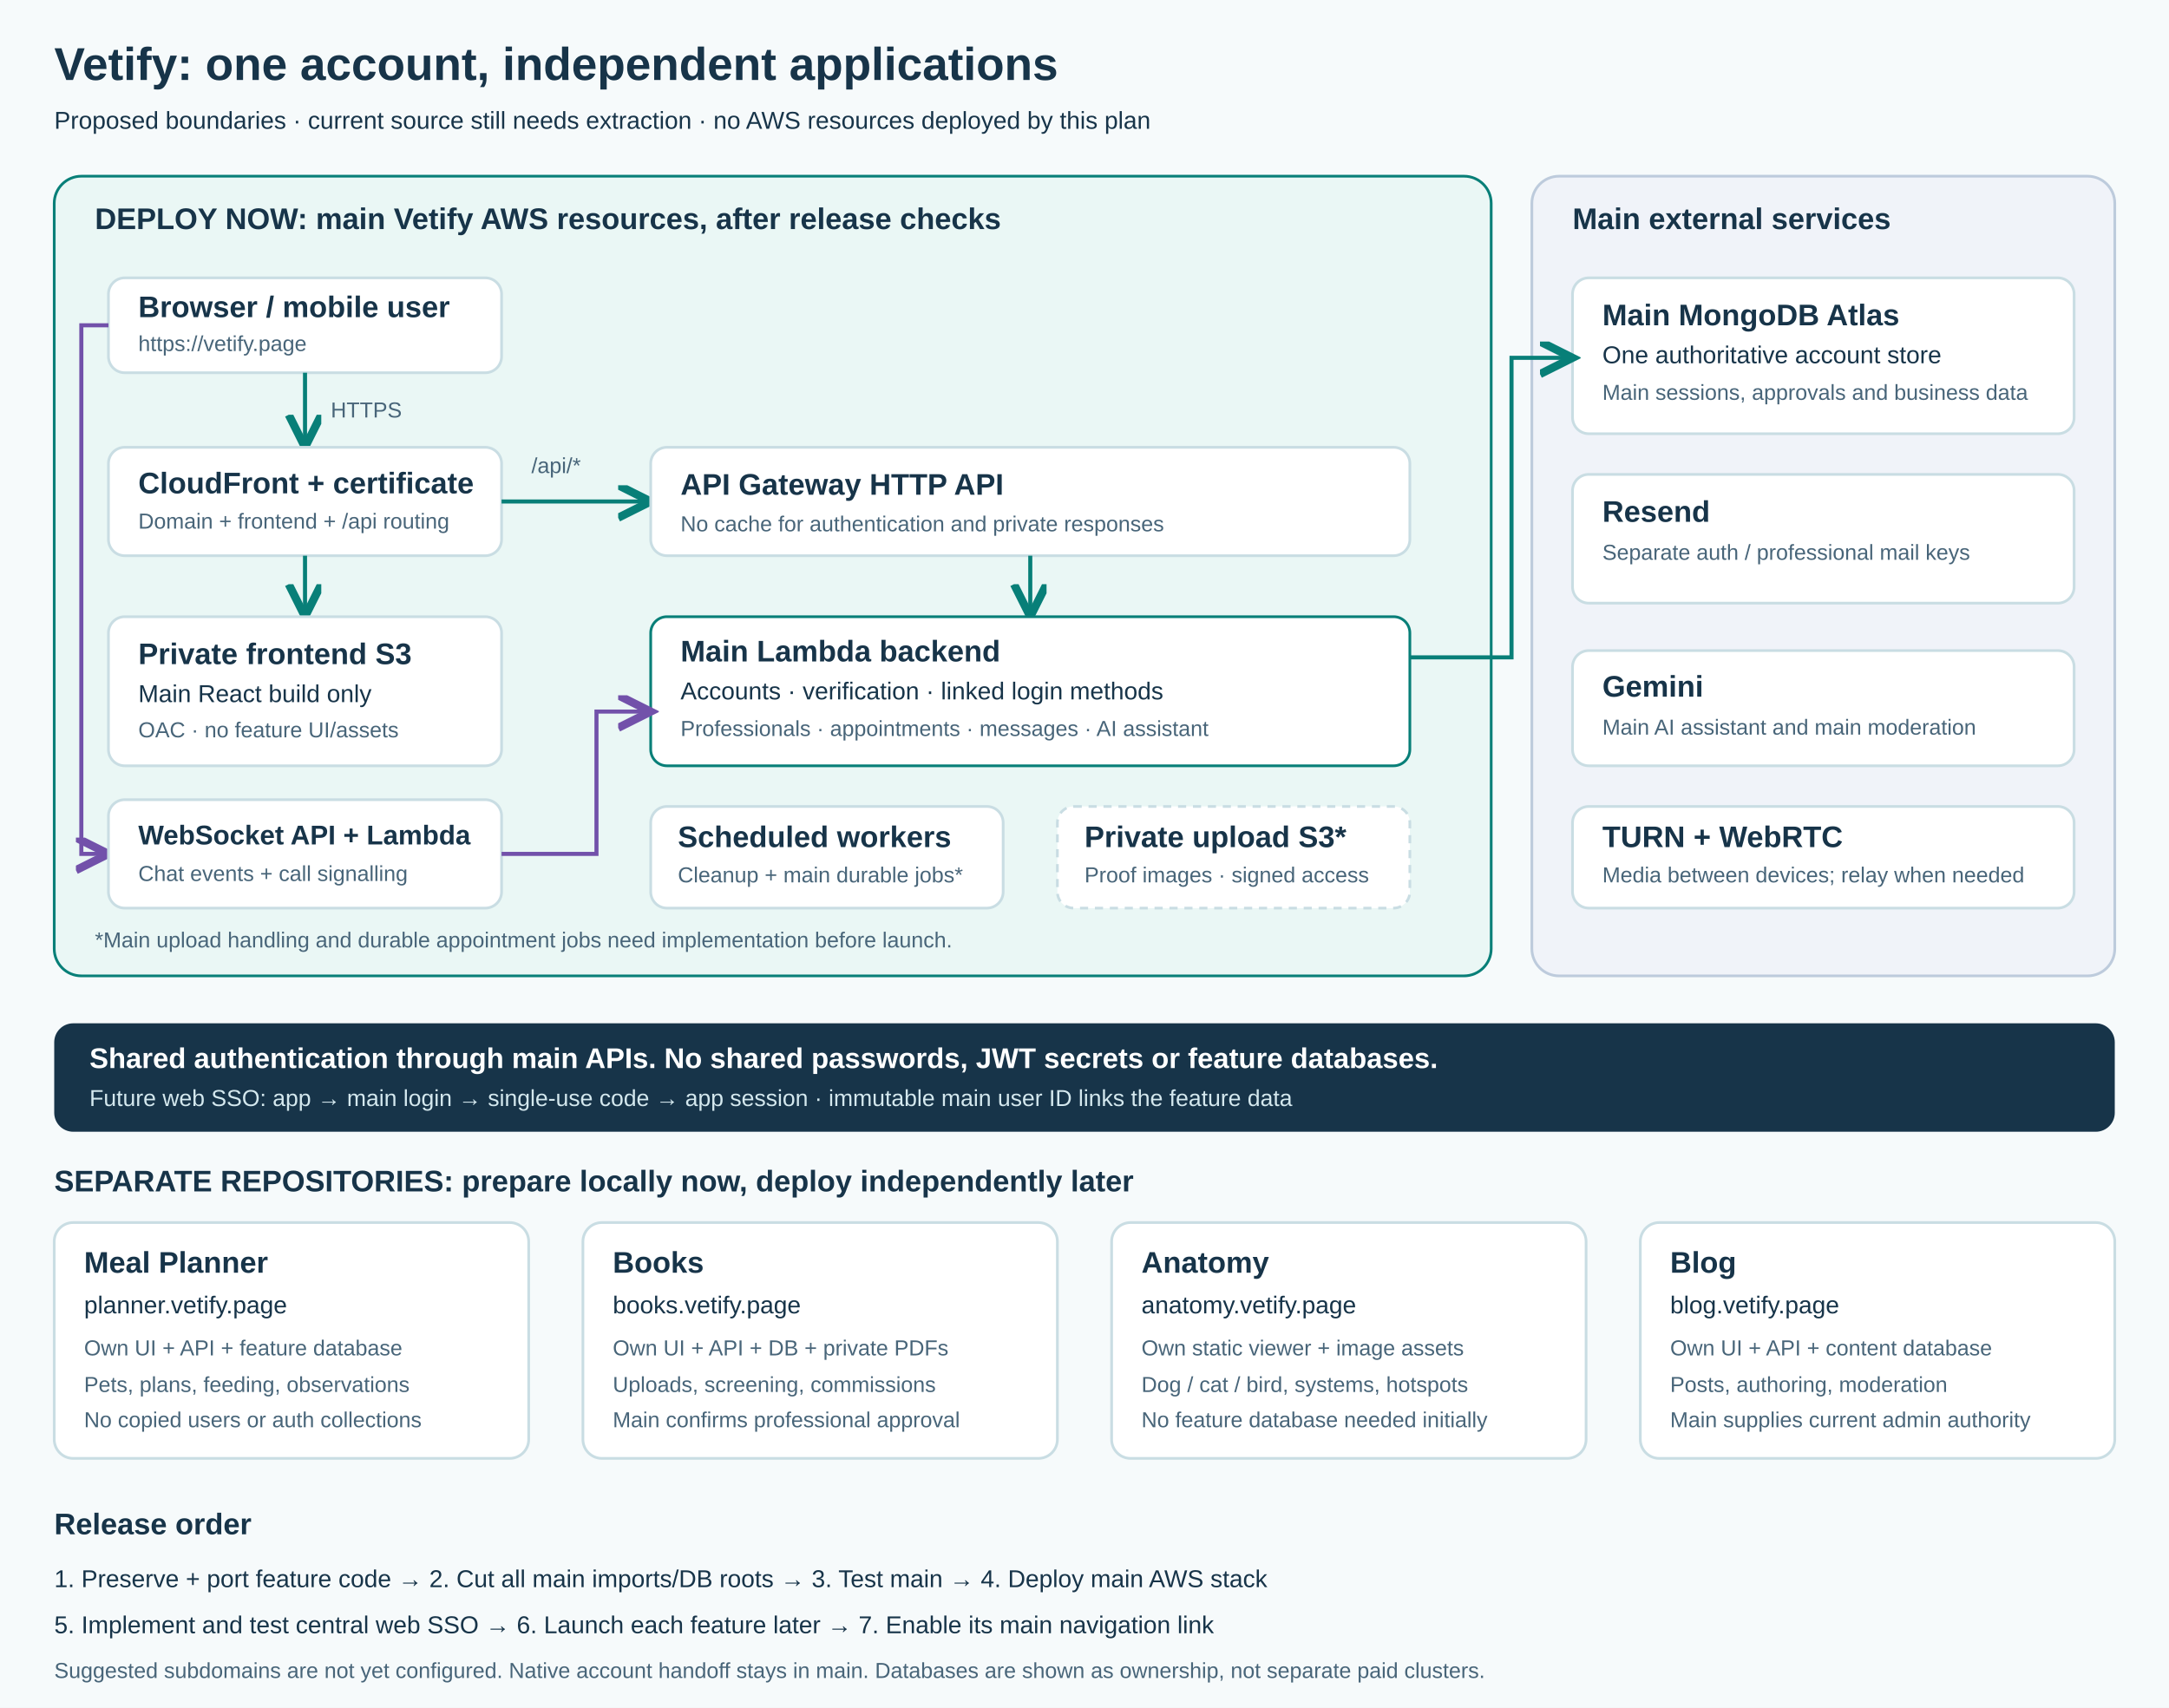
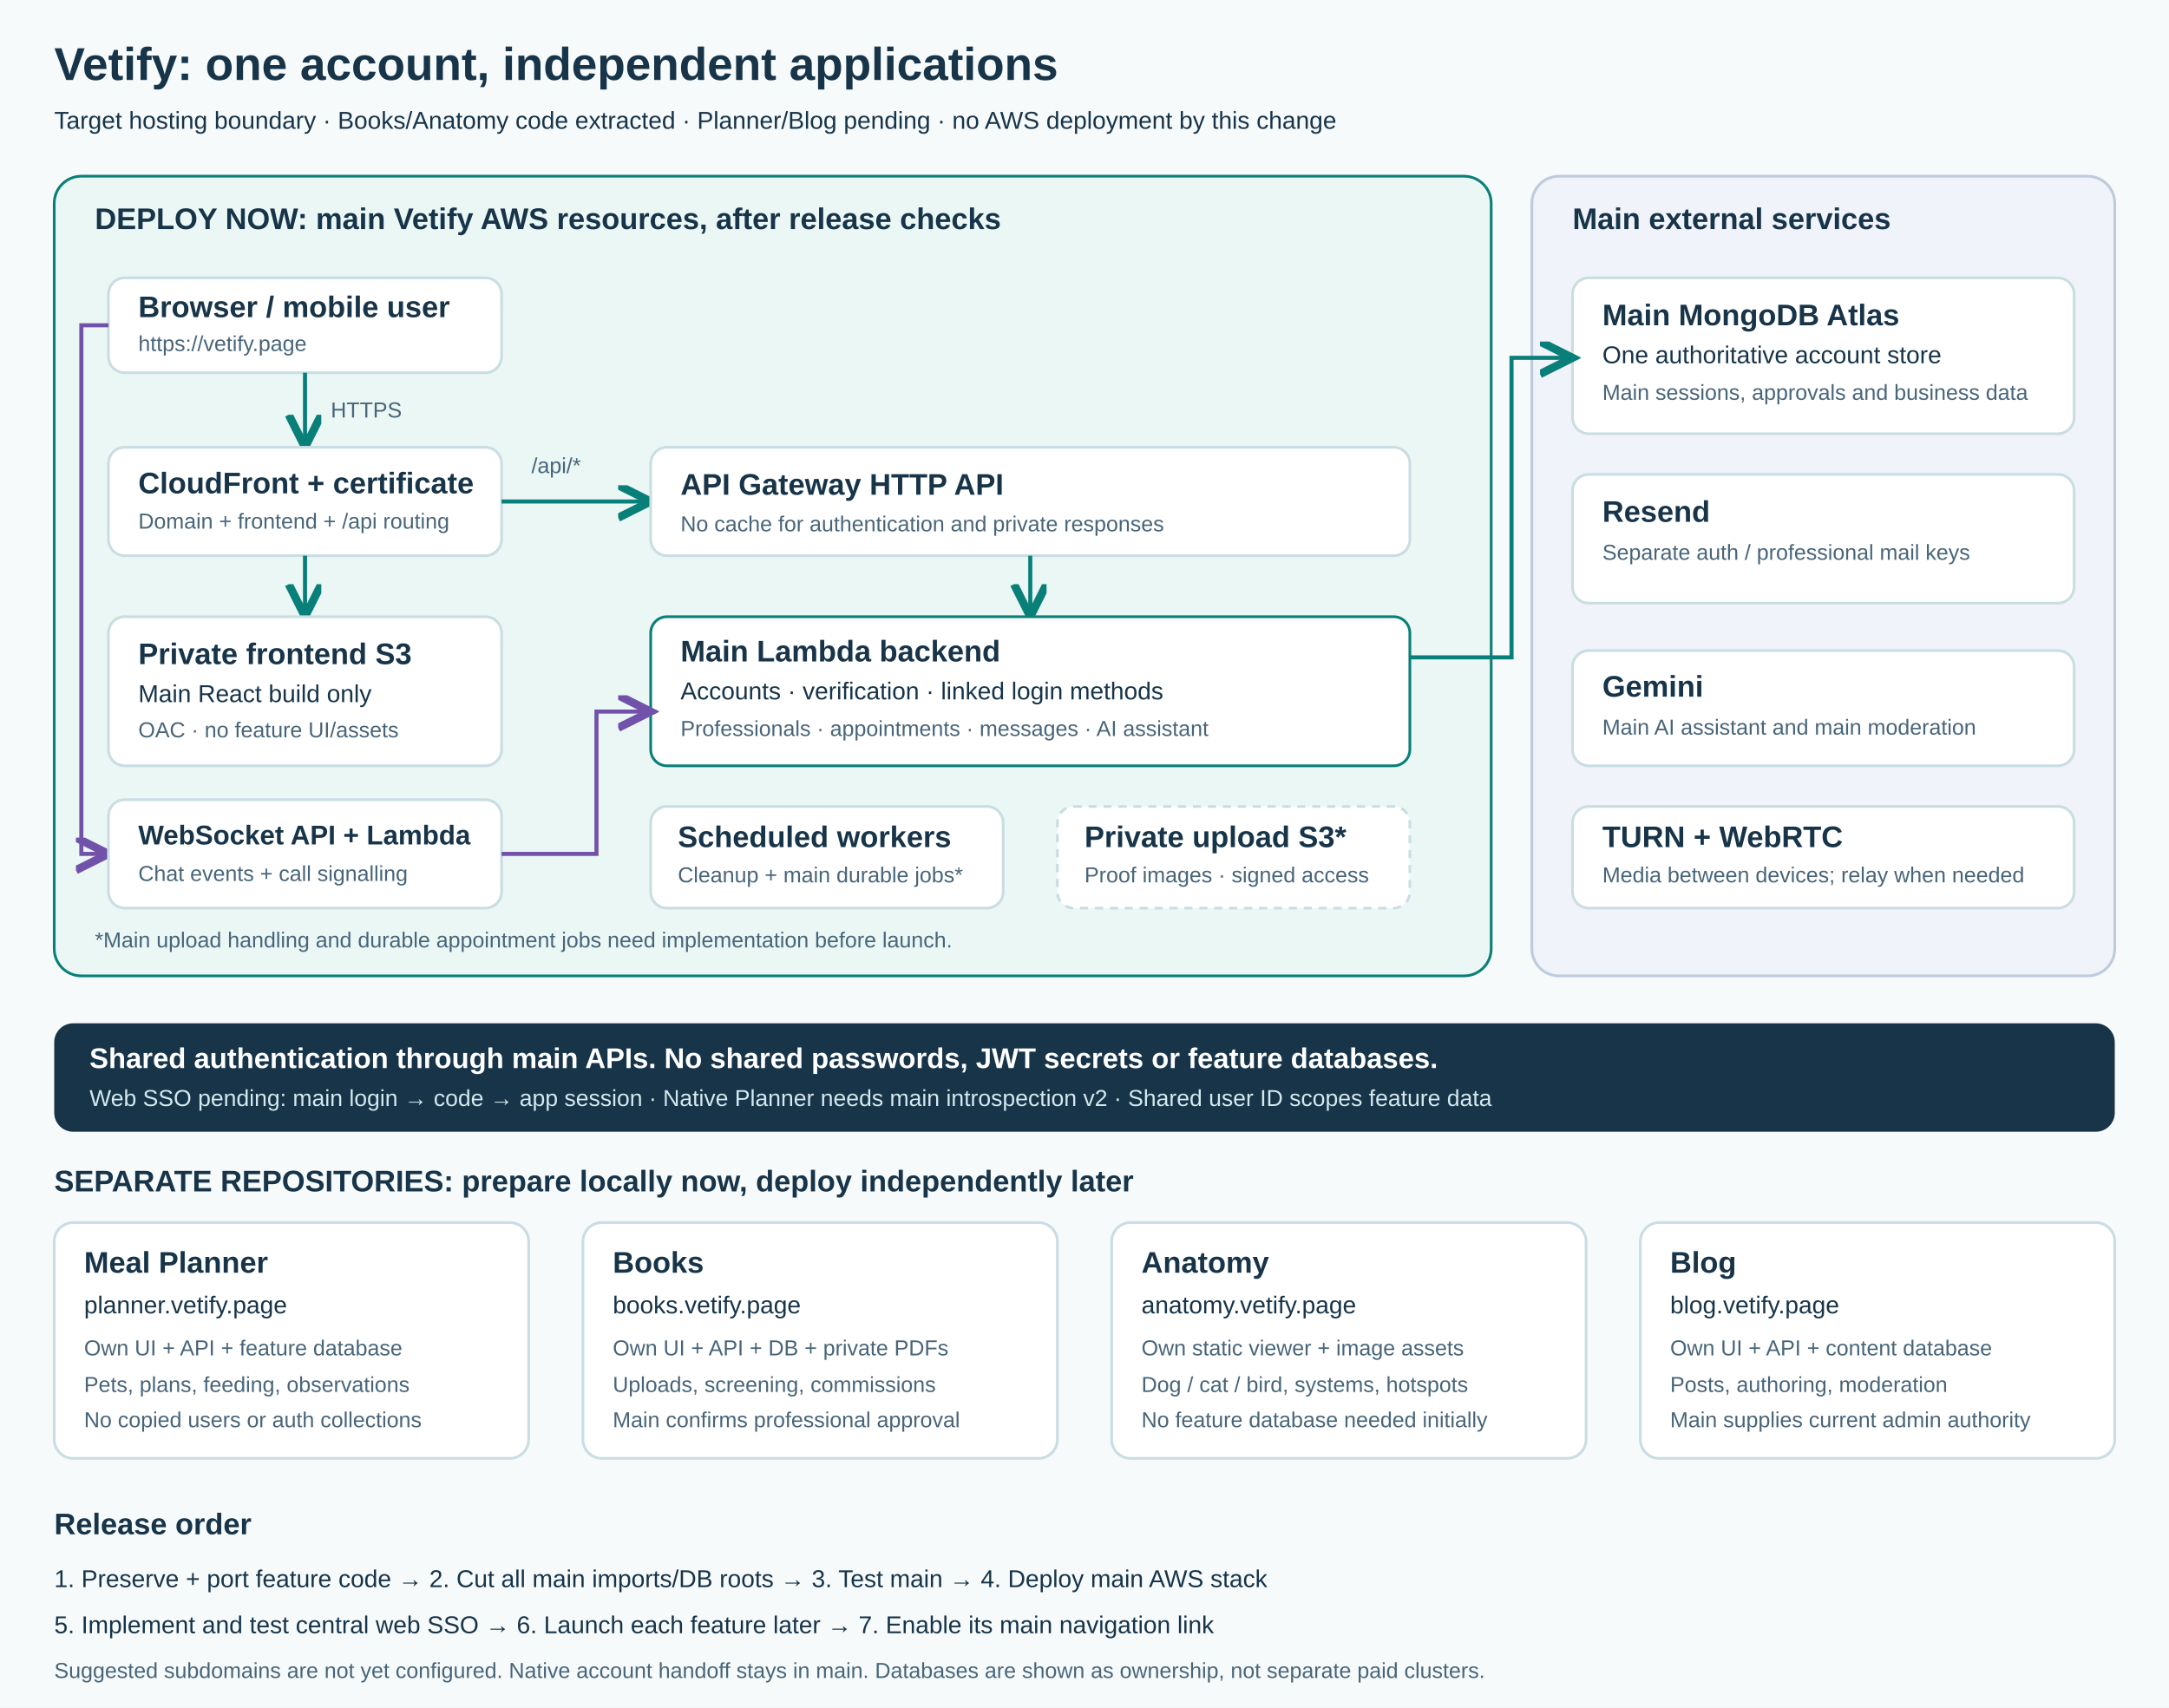
<svg xmlns="http://www.w3.org/2000/svg" width="1600" height="1260" viewBox="0 0 1600 1260" role="img" aria-labelledby="title description">
  <defs>
    <marker id="arrow" markerWidth="10" markerHeight="10" refX="8" refY="4" orient="auto">
      <path d="M0 0 L8 4 L0 8" fill="none" stroke="#087f78" stroke-width="2" />
    </marker>
    <marker id="purple" markerWidth="10" markerHeight="10" refX="8" refY="4" orient="auto">
      <path d="M0 0 L8 4 L0 8" fill="none" stroke="#7251aa" stroke-width="2" />
    </marker>
    <style>
      text { font-family: 'Segoe UI', Arial, sans-serif; fill: #173449; }
      .heading { font-size: 22px; font-weight: 700; }
      .body { font-size: 18px; }
      .small { font-size: 16px; fill: #486579; }
      .box { fill: white; stroke: #c9dde3; stroke-width: 2; }
      .flow { fill: none; stroke: #087f78; stroke-width: 3; marker-end: url(#arrow); }
      .signal { fill: none; stroke: #7251aa; stroke-width: 3; marker-end: url(#purple); }
    </style>
  </defs>
  <rect width="1600" height="1260" fill="#f6fafb" />
  <text x="40" y="59" font-size="34" font-weight="750">Vetify: one account, independent applications</text>
-   <text x="40" y="95" class="body">Proposed boundaries · current source still needs extraction · no AWS resources deployed by this plan</text>
+   <text x="40" y="95" class="body">Target hosting boundary · Books/Anatomy code extracted · Planner/Blog pending · no AWS deployment by this change</text>
  <rect x="40" y="130" width="1060" height="590" rx="20" fill="#eaf7f5" stroke="#087f78" stroke-width="2" />
  <text x="70" y="169" class="heading">DEPLOY NOW: main Vetify AWS resources, after release checks</text>
  <rect x="1130" y="130" width="430" height="590" rx="20" fill="#f0f3f9" stroke="#bdcbdc" stroke-width="2" />
  <text x="1160" y="169" class="heading">Main external services</text>
  <rect x="80" y="205" width="290" height="70" rx="12" class="box" />
  <text x="102" y="234" class="heading">Browser / mobile user</text>
  <text x="102" y="259" class="small">https://vetify.page</text>
  <path d="M225 275 V330" class="flow" />
  <text x="244" y="308" class="small">HTTPS</text>
  <rect x="80" y="330" width="290" height="80" rx="12" class="box" />
  <text x="102" y="364" class="heading">CloudFront + certificate</text>
  <text x="102" y="390" class="small">Domain + frontend + /api routing</text>
  <path d="M225 410 V455" class="flow" />
  <rect x="80" y="455" width="290" height="110" rx="12" class="box" />
  <text x="102" y="490" class="heading">Private frontend S3</text>
  <text x="102" y="518" class="body">Main React build only</text>
  <text x="102" y="544" class="small">OAC · no feature UI/assets</text>
  <path d="M370 370 H480" class="flow" />
  <text x="392" y="349" class="small">/api/*</text>
  <rect x="480" y="330" width="560" height="80" rx="12" class="box" />
  <text x="502" y="365" class="heading">API Gateway HTTP API</text>
  <text x="502" y="392" class="small">No cache for authentication and private responses</text>
  <path d="M760 410 V455" class="flow" />
  <rect x="480" y="455" width="560" height="110" rx="12" fill="#fff" stroke="#087f78" stroke-width="2" />
  <text x="502" y="488" class="heading">Main Lambda backend</text>
  <text x="502" y="516" class="body">Accounts · verification · linked login methods</text>
  <text x="502" y="543" class="small">Professionals · appointments · messages · AI assistant</text>
  <path d="M80 240 H60 V630 H80" class="signal" />
  <rect x="80" y="590" width="290" height="80" rx="12" class="box" />
  <text x="102" y="623" class="heading" style="font-size:20px">WebSocket API + Lambda</text>
  <text x="102" y="650" class="small">Chat events + call signalling</text>
  <path d="M370 630 H440 V525 H480" class="signal" />
  <rect x="480" y="595" width="260" height="75" rx="12" class="box" />
  <text x="500" y="625" class="heading">Scheduled workers</text>
  <text x="500" y="651" class="small">Cleanup + main durable jobs*</text>
  <rect x="780" y="595" width="260" height="75" rx="12" class="box" stroke-dasharray="6 5" />
  <text x="800" y="625" class="heading">Private upload S3*</text>
  <text x="800" y="651" class="small">Proof images · signed access</text>
  <text x="70" y="699" class="small">*Main upload handling and durable appointment jobs need implementation before launch.</text>
  <rect x="1160" y="205" width="370" height="115" rx="12" class="box" />
  <text x="1182" y="240" class="heading">Main MongoDB Atlas</text>
  <text x="1182" y="268" class="body">One authoritative account store</text>
  <text x="1182" y="295" class="small">Main sessions, approvals and business data</text>
  <path d="M1040 485 H1115 V264 H1160" class="flow" />
  <rect x="1160" y="350" width="370" height="95" rx="12" class="box" />
  <text x="1182" y="385" class="heading">Resend</text>
  <text x="1182" y="413" class="small">Separate auth / professional mail keys</text>
  <rect x="1160" y="480" width="370" height="85" rx="12" class="box" />
  <text x="1182" y="514" class="heading">Gemini</text>
  <text x="1182" y="542" class="small">Main AI assistant and main moderation</text>
  <rect x="1160" y="595" width="370" height="75" rx="12" class="box" />
  <text x="1182" y="625" class="heading">TURN + WebRTC</text>
  <text x="1182" y="651" class="small">Media between devices; relay when needed</text>
  <rect x="40" y="755" width="1520" height="80" rx="14" fill="#173449" />
  <text x="66" y="788" font-size="21" font-weight="700" style="fill:white">Shared authentication through main APIs. No shared passwords, JWT secrets or feature databases.</text>
-   <text x="66" y="816" font-size="17" style="fill:#d4e8ee">Future web SSO: app → main login → single-use code → app session · immutable main user ID links the feature data</text>
+   <text x="66" y="816" font-size="17" style="fill:#d4e8ee">Web SSO pending: main login → code → app session · Native Planner needs main introspection v2 · Shared user ID scopes feature data</text>
  <text x="40" y="879" class="heading">SEPARATE REPOSITORIES: prepare locally now, deploy independently later</text>
  <rect x="40" y="902" width="350" height="174" rx="14" class="box" />
  <text x="62" y="939" class="heading">Meal Planner</text>
  <text x="62" y="969" class="body">planner.vetify.page</text>
  <text x="62" y="1000" class="small">Own UI + API + feature database</text>
  <text x="62" y="1027" class="small">Pets, plans, feeding, observations</text>
  <text x="62" y="1053" class="small">No copied users or auth collections</text>
  <rect x="430" y="902" width="350" height="174" rx="14" class="box" />
  <text x="452" y="939" class="heading">Books</text>
  <text x="452" y="969" class="body">books.vetify.page</text>
  <text x="452" y="1000" class="small">Own UI + API + DB + private PDFs</text>
  <text x="452" y="1027" class="small">Uploads, screening, commissions</text>
  <text x="452" y="1053" class="small">Main confirms professional approval</text>
  <rect x="820" y="902" width="350" height="174" rx="14" class="box" />
  <text x="842" y="939" class="heading">Anatomy</text>
  <text x="842" y="969" class="body">anatomy.vetify.page</text>
  <text x="842" y="1000" class="small">Own static viewer + image assets</text>
  <text x="842" y="1027" class="small">Dog / cat / bird, systems, hotspots</text>
  <text x="842" y="1053" class="small">No feature database needed initially</text>
  <rect x="1210" y="902" width="350" height="174" rx="14" class="box" />
  <text x="1232" y="939" class="heading">Blog</text>
  <text x="1232" y="969" class="body">blog.vetify.page</text>
  <text x="1232" y="1000" class="small">Own UI + API + content database</text>
  <text x="1232" y="1027" class="small">Posts, authoring, moderation</text>
  <text x="1232" y="1053" class="small">Main supplies current admin authority</text>
  <text x="40" y="1132" class="heading">Release order</text>
  <text x="40" y="1171" class="body">1. Preserve + port feature code → 2. Cut all main imports/DB roots → 3. Test main → 4. Deploy main AWS stack</text>
  <text x="40" y="1205" class="body">5. Implement and test central web SSO → 6. Launch each feature later → 7. Enable its main navigation link</text>
  <text x="40" y="1238" class="small">Suggested subdomains are not yet configured. Native account handoff stays in main. Databases are shown as ownership, not separate paid clusters.</text>
</svg>
